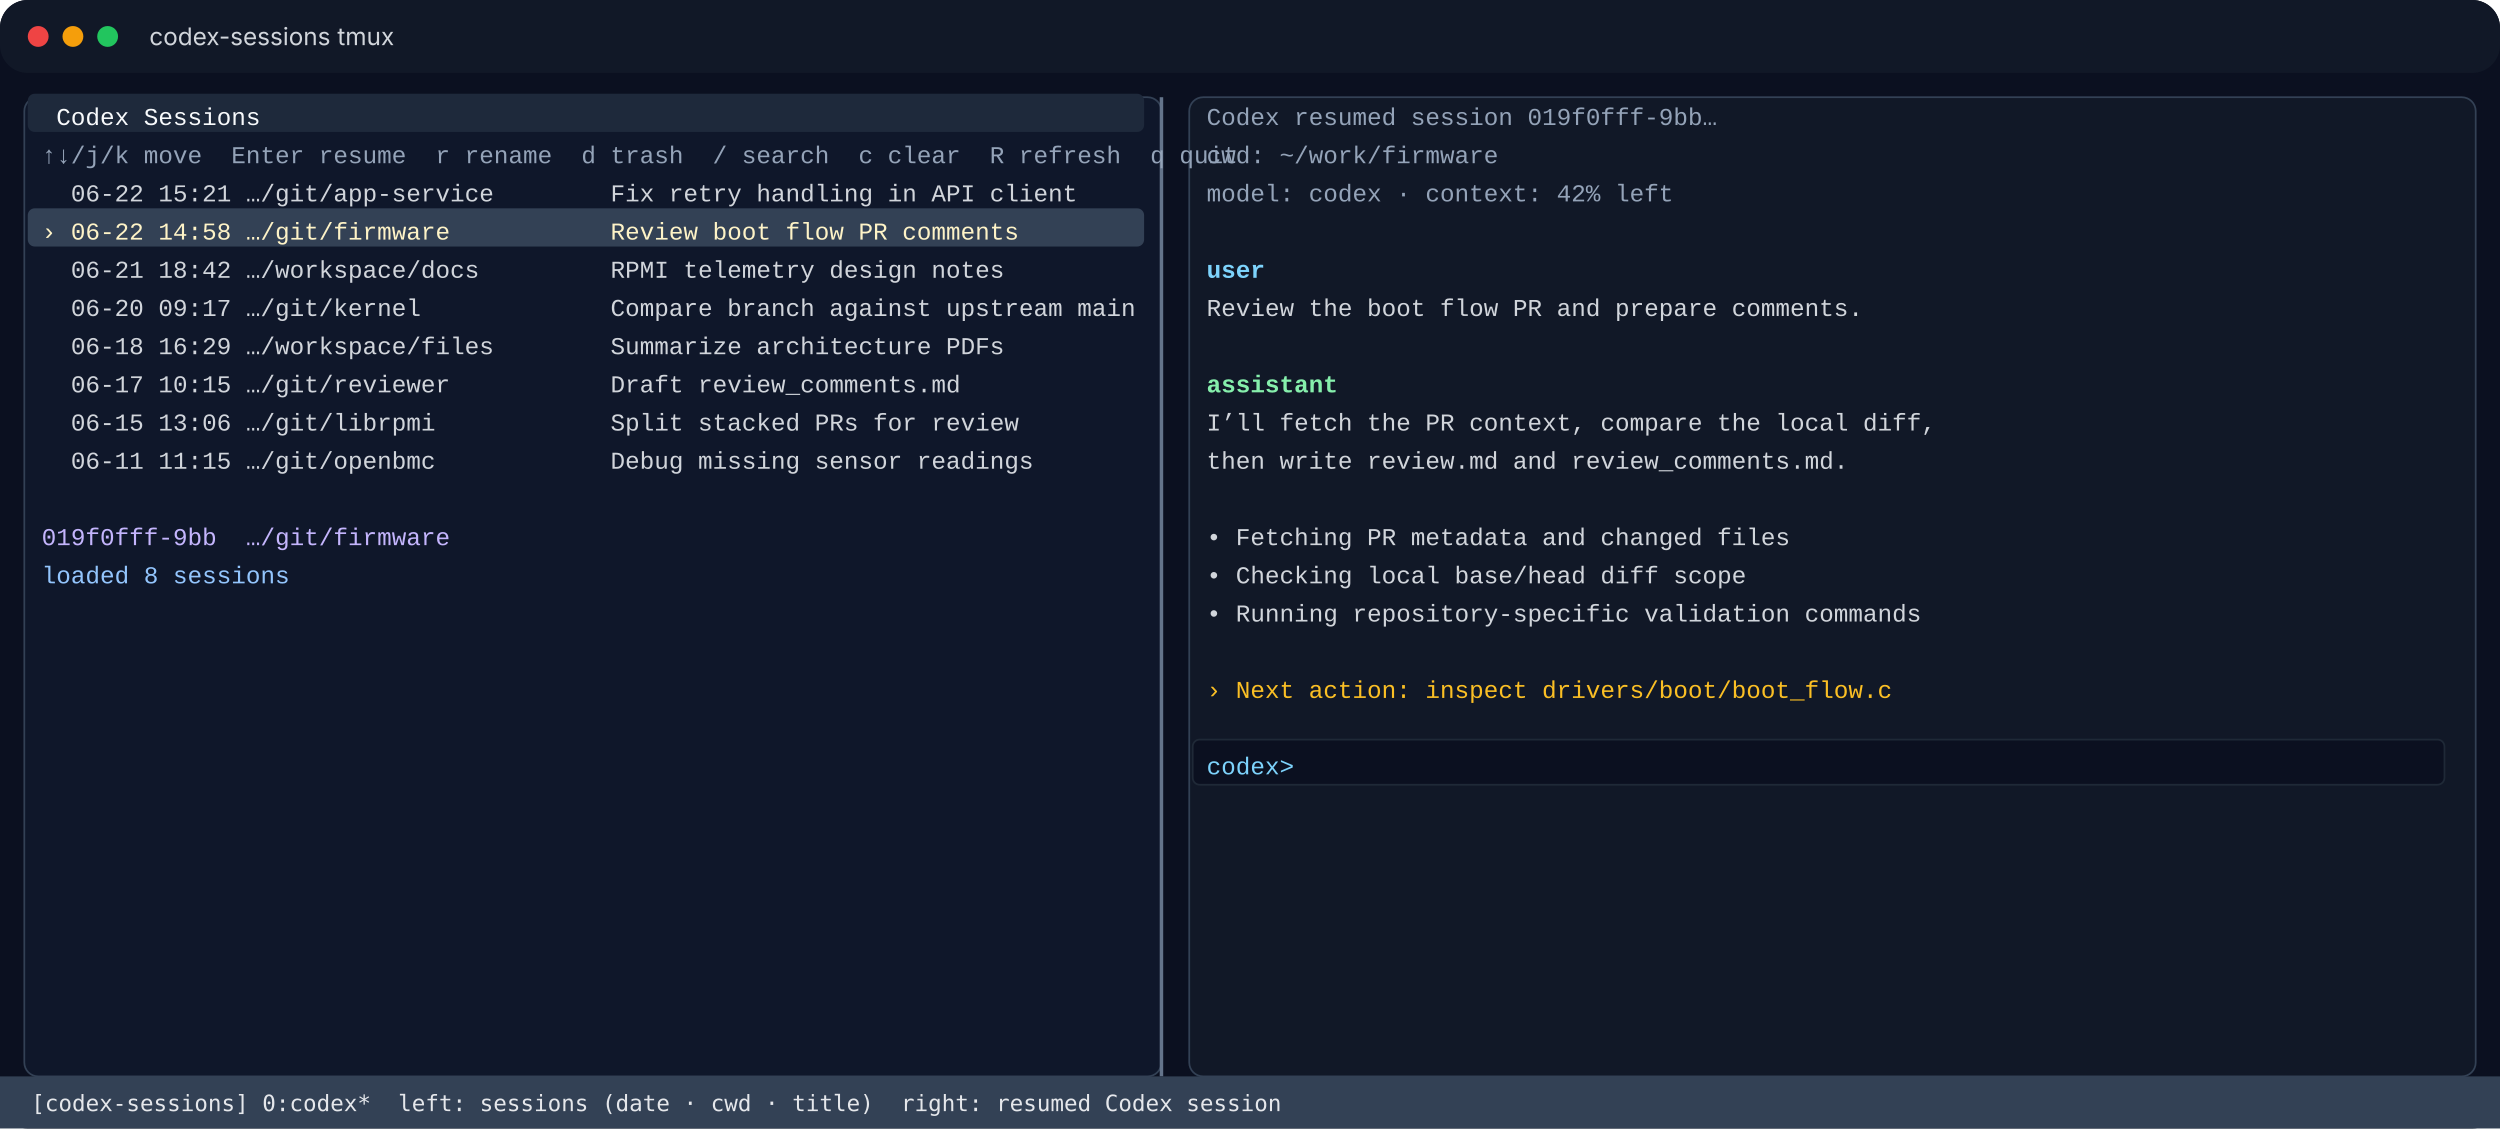
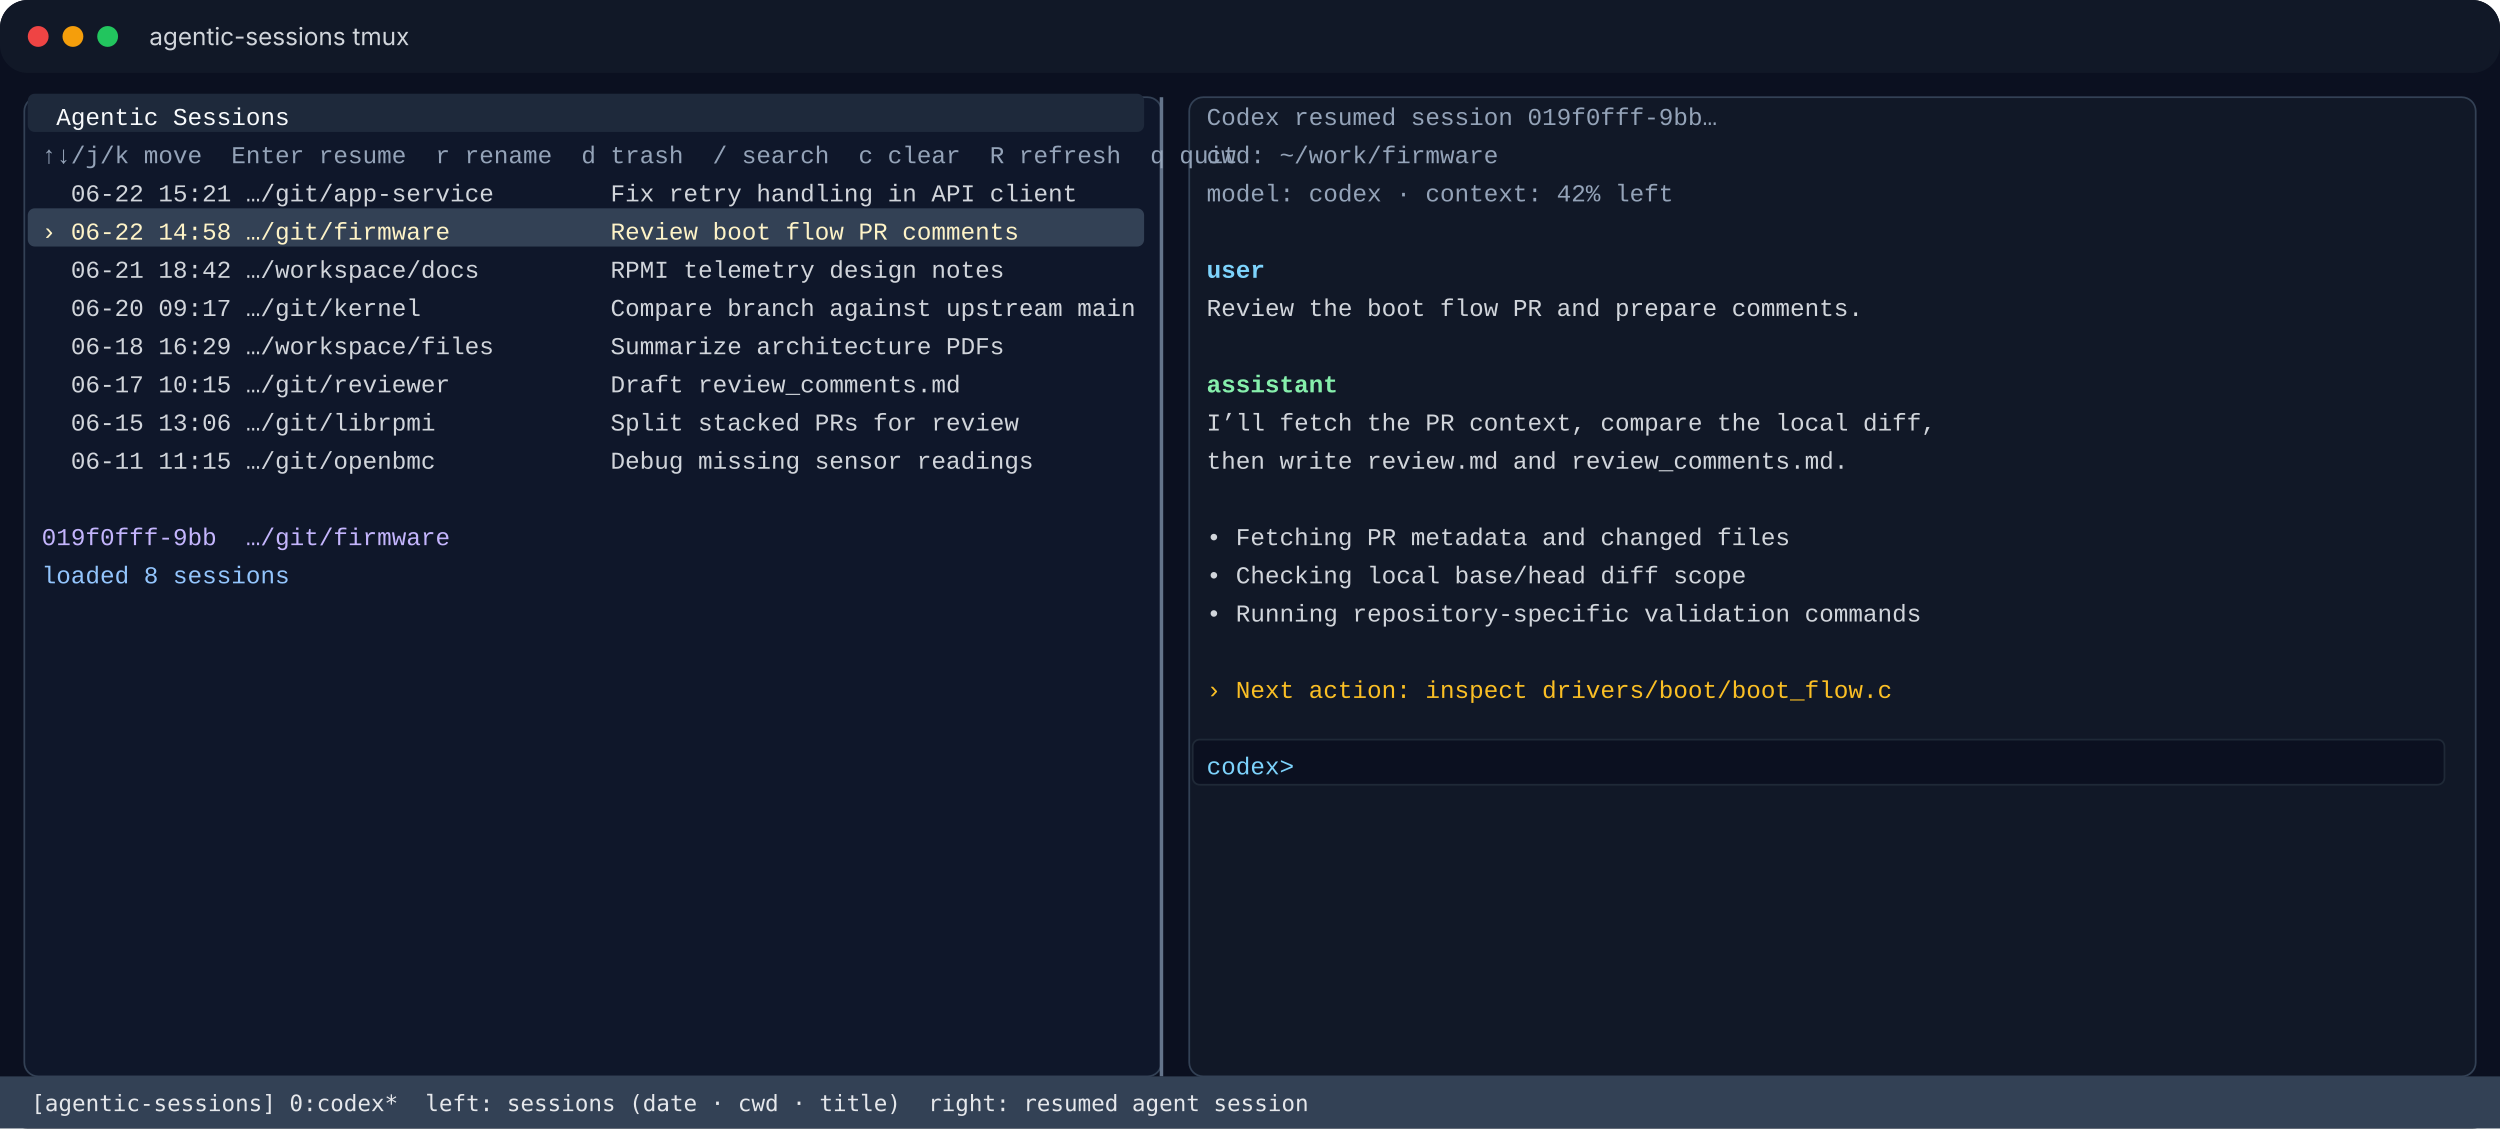
- <svg xmlns="http://www.w3.org/2000/svg" width="1440" height="650" viewBox="0 0 1440 650" role="img" aria-label="Realistic tmux sidebar with aligned columns and Codex session on the right">
+ <svg xmlns="http://www.w3.org/2000/svg" width="1440" height="650" viewBox="0 0 1440 650" role="img" aria-label="Realistic tmux sidebar with aligned columns and agent session on the right">
  <rect width="100%" height="100%" rx="16" fill="#0b1020" />
  <rect x="0" y="0" width="100%" height="42" rx="16" fill="#111827" />
  <circle cx="22" cy="21" r="6" fill="#ef4444" />
  <circle cx="42" cy="21" r="6" fill="#f59e0b" />
  <circle cx="62" cy="21" r="6" fill="#22c55e" />
-   <text x="86" y="26" fill="#d1d5db" font-family="Inter,Segoe UI,Arial,sans-serif" font-size="14">codex-sessions tmux</text>
+   <text x="86" y="26" fill="#d1d5db" font-family="Inter,Segoe UI,Arial,sans-serif" font-size="14">agentic-sessions tmux</text>
  <rect x="14" y="56" width="655" height="564" rx="8" fill="#0f172a" stroke="#334155" />
  <rect x="685" y="56" width="741" height="564" rx="8" fill="#111827" stroke="#334155" />
  <line x1="669" y1="56" x2="669" y2="620" stroke="#64748b" stroke-width="2" />
  <g font-family="ui-monospace,SFMono-Regular,Menlo,Consolas,Liberation Mono,monospace" font-size="14" xml:space="preserve">
    <rect x="16" y="54" width="643" height="22" rx="4" fill="#1e293b" />
-     <text x="24" y="72" fill="#f8fafc"> Codex Sessions</text>
+     <text x="24" y="72" fill="#f8fafc"> Agentic Sessions</text>
    <text x="24" y="94" fill="#94a3b8">↑↓/j/k move  Enter resume  r rename  d trash  / search  c clear  R refresh  q quit</text>
    <text x="24" y="116" fill="#d1d5db">  06-22 15:21 …/git/app-service        Fix retry handling in API client      </text>
    <rect x="16" y="120" width="643" height="22" rx="4" fill="#334155" />
    <text x="24" y="138" fill="#fef3c7">› 06-22 14:58 …/git/firmware           Review boot flow PR comments          </text>
    <text x="24" y="160" fill="#d1d5db">  06-21 18:42 …/workspace/docs         RPMI telemetry design notes           </text>
    <text x="24" y="182" fill="#d1d5db">  06-20 09:17 …/git/kernel             Compare branch against upstream main  </text>
    <text x="24" y="204" fill="#d1d5db">  06-18 16:29 …/workspace/files        Summarize architecture PDFs           </text>
    <text x="24" y="226" fill="#d1d5db">  06-17 10:15 …/git/reviewer           Draft review_comments.md              </text>
    <text x="24" y="248" fill="#d1d5db">  06-15 13:06 …/git/librpmi            Split stacked PRs for review          </text>
    <text x="24" y="270" fill="#d1d5db">  06-11 11:15 …/git/openbmc            Debug missing sensor readings         </text>
    <text x="24" y="292" fill="#d1d5db" />
    <text x="24" y="314" fill="#c4b5fd">019f0fff-9bb  …/git/firmware</text>
    <text x="24" y="336" fill="#93c5fd">loaded 8 sessions</text>
    <text x="695" y="72" fill="#94a3b8">Codex resumed session 019f0fff-9bb…</text>
    <text x="695" y="94" fill="#94a3b8">cwd: ~/work/firmware</text>
    <text x="695" y="116" fill="#94a3b8">model: codex · context: 42% left</text>
    <text x="695" y="138" fill="#d1d5db" />
    <text x="695" y="160" fill="#7dd3fc" font-weight="700">user</text>
    <text x="695" y="182" fill="#d1d5db">Review the boot flow PR and prepare comments.</text>
    <text x="695" y="204" fill="#d1d5db" />
    <text x="695" y="226" fill="#86efac" font-weight="700">assistant</text>
    <text x="695" y="248" fill="#d1d5db">I’ll fetch the PR context, compare the local diff,</text>
    <text x="695" y="270" fill="#d1d5db">then write review.md and review_comments.md.</text>
    <text x="695" y="292" fill="#d1d5db" />
    <text x="695" y="314" fill="#d1d5db">• Fetching PR metadata and changed files</text>
    <text x="695" y="336" fill="#d1d5db">• Checking local base/head diff scope</text>
    <text x="695" y="358" fill="#d1d5db">• Running repository-specific validation commands</text>
    <text x="695" y="380" fill="#d1d5db" />
    <text x="695" y="402" fill="#fbbf24">› Next action: inspect drivers/boot/boot_flow.c</text>
    <text x="695" y="424" fill="#d1d5db" />
    <rect x="687" y="426" width="721" height="26" rx="4" fill="#0b1020" stroke="#1f2937" />
    <text x="695" y="446" fill="#7dd3fc">codex&gt; </text>
    <rect x="0" y="620" width="100%" height="30" fill="#334155" />
-     <text x="18" y="640" fill="#e5e7eb" font-family="ui-monospace,SFMono-Regular,Menlo,Consolas,monospace" font-size="13">[codex-sessions] 0:codex*  left: sessions (date · cwd · title)  right: resumed Codex session</text>
+     <text x="18" y="640" fill="#e5e7eb" font-family="ui-monospace,SFMono-Regular,Menlo,Consolas,monospace" font-size="13">[agentic-sessions] 0:codex*  left: sessions (date · cwd · title)  right: resumed agent session</text>
  </g>
</svg>
